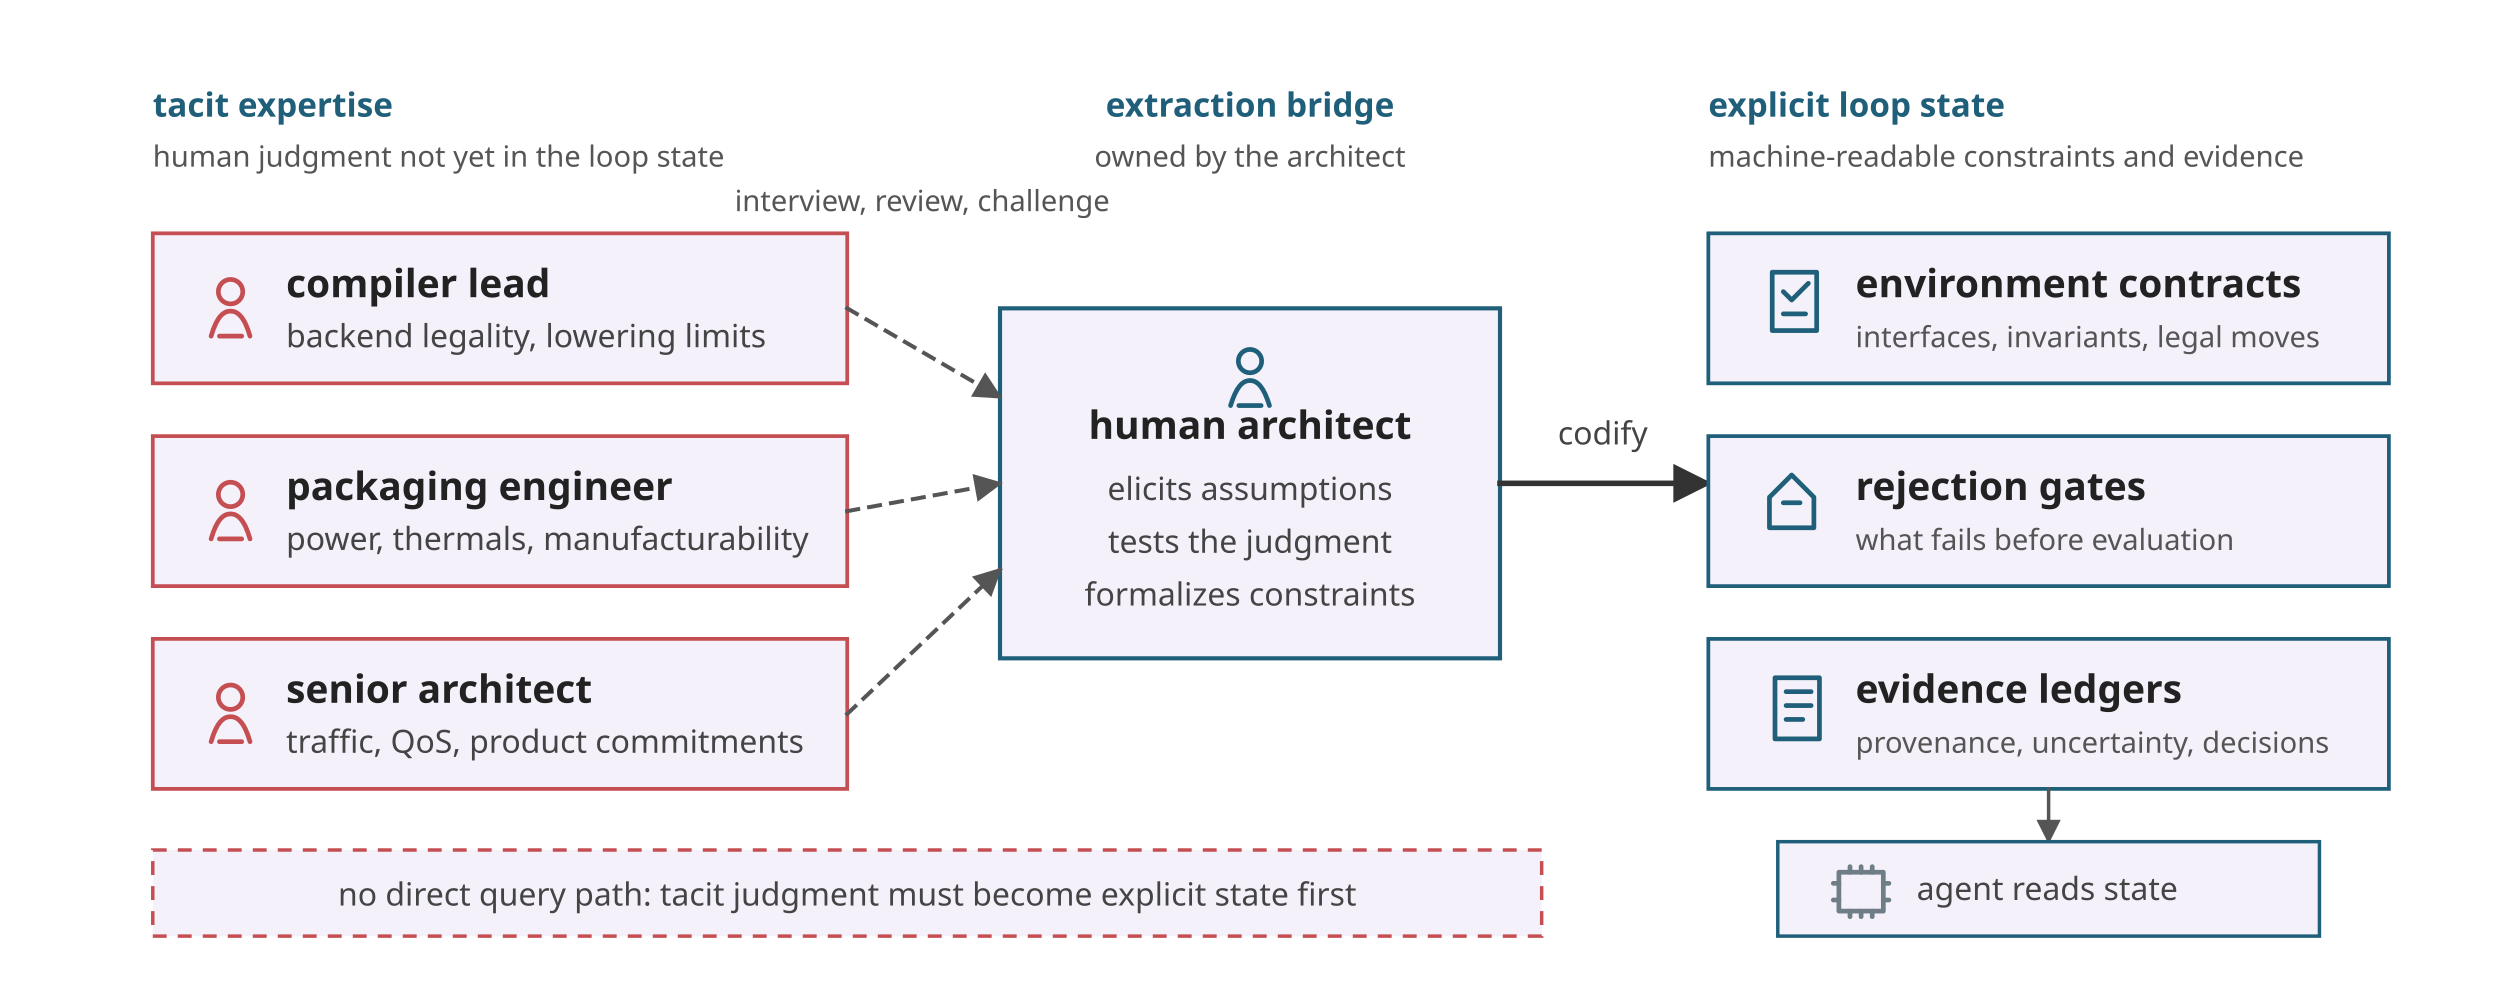
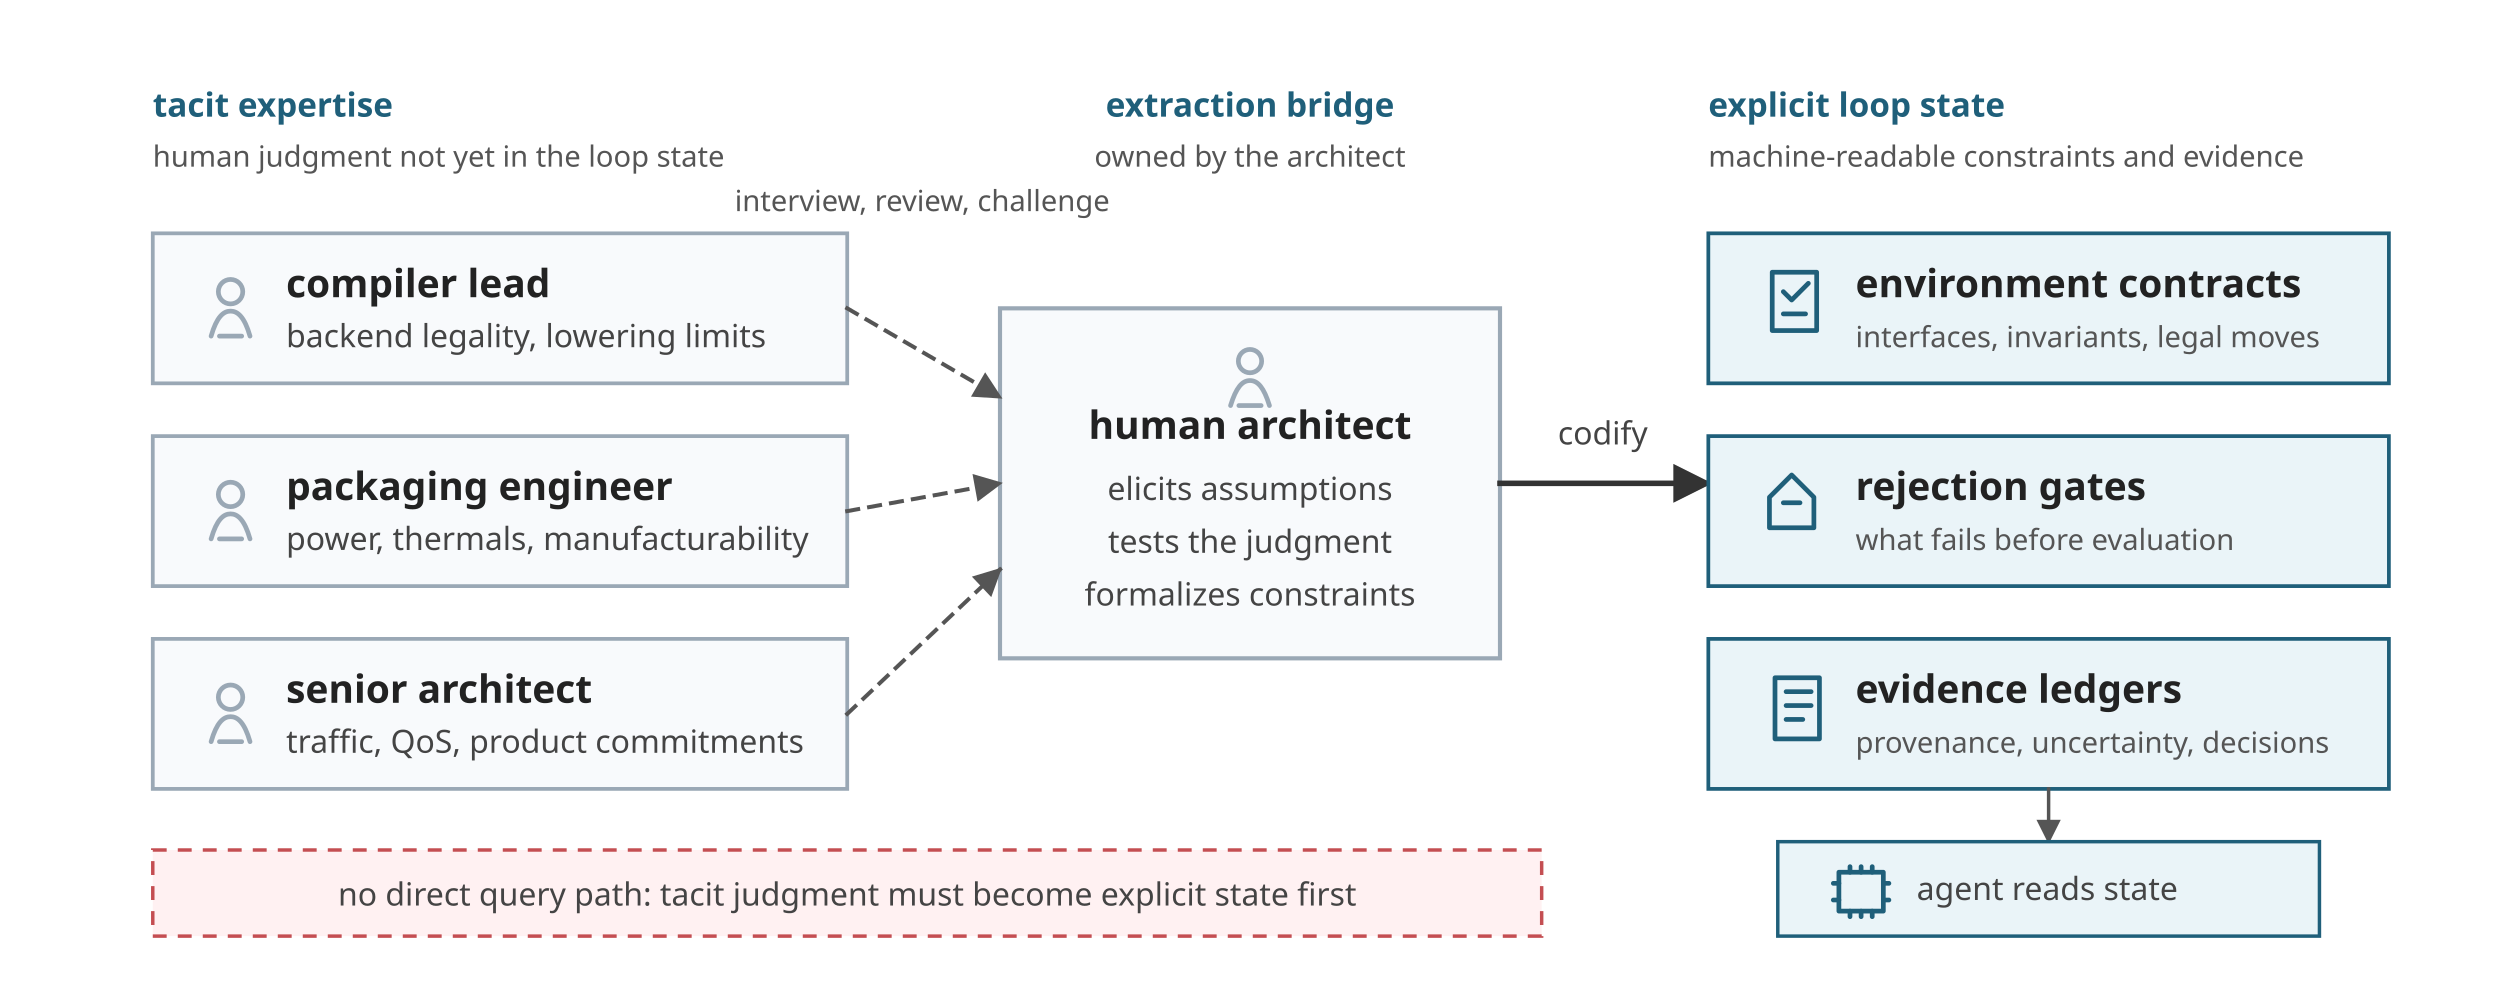
<svg xmlns="http://www.w3.org/2000/svg" viewBox="0 0 900 360" role="img">
  <defs>
    <marker id="arrow" viewBox="0 0 10 10" refX="9" refY="5" markerWidth="7" markerHeight="7" orient="auto">
      <path d="M 0 0 L 10 5 L 0 10 z" fill="#333333" />
    </marker>
    <marker id="arrow-muted" viewBox="0 0 10 10" refX="9" refY="5" markerWidth="7" markerHeight="7" orient="auto">
      <path d="M 0 0 L 10 5 L 0 10 z" fill="#555555" />
    </marker>
    <style>
      .font { font-family: sans-serif; }
      .label { font-size: 14px; font-weight: 700; fill: #222222; }
      .small { font-size: 11.5px; fill: #444444; }
      .micro { font-size: 10.5px; fill: #555555; }
      .note { font-size: 12px; font-weight: 700; fill: #1F5F7A; }
-       .tacit { fill: #F4F1FA; stroke: #C44E52; stroke-width: 1.35; }
-       .bridge { fill: #F4F1FA; stroke: #1F5F7A; stroke-width: 1.5; }
-       .state { fill: #F4F1FA; stroke: #1F5F7A; stroke-width: 1.35; }
-       .record { fill: #F4F1FA; stroke: #1F5F7A; stroke-width: 1.25; }
-       .warning { fill: #F4F1FA; stroke: #C44E52; stroke-width: 1.25; stroke-dasharray: 5,4; }
+       .tacit { fill: #F8FAFC; stroke: #9AA8B5; stroke-width: 1.35; }
+       .bridge { fill: #F8FAFC; stroke: #9AA8B5; stroke-width: 1.5; }
+       .state { fill: #EAF4F8; stroke: #1F5F7A; stroke-width: 1.35; }
+       .record { fill: #EAF4F8; stroke: #1F5F7A; stroke-width: 1.25; }
+       .warning { fill: #FFF1F2; stroke: #C44E52; stroke-width: 1.25; stroke-dasharray: 5,4; }
      .arrow { stroke: #333333; stroke-width: 2; fill: none; stroke-linecap: square; stroke-linejoin: miter; }
      .muted-arrow { stroke: #555555; stroke-width: 1.45; fill: none; stroke-linecap: square; stroke-linejoin: miter; stroke-dasharray: 4,4; }
      .thin { stroke: #555555; stroke-width: 1.25; fill: none; stroke-linecap: square; stroke-linejoin: miter; }
      .glyph { fill: none; stroke: currentColor; stroke-width: 1.7; stroke-linecap: round; stroke-linejoin: round; }
-       .glyph-tacit { color: #C44E52; }
-       .glyph-bridge { color: #1F5F7A; }
+       .glyph-tacit { color: #9AA8B5; }
+       .glyph-bridge { color: #9AA8B5; }
      .glyph-state { color: #1F5F7A; }
-       .glyph-record { color: #6F7E86; }
+       .glyph-record { color: #1F5F7A; }
    </style>
  </defs>
  <rect width="900" height="360" fill="#FFFFFF" />
  <g class="font">
    <text class="note" x="55" y="42">tacit expertise</text>
    <text class="micro" x="55" y="60">human judgment not yet in the loop state</text>
    <text class="note" x="450" y="42" text-anchor="middle">extraction bridge</text>
    <text class="micro" x="450" y="60" text-anchor="middle">owned by the architect</text>
    <text class="note" x="615" y="42">explicit loop state</text>
    <text class="micro" x="615" y="60">machine-readable constraints and evidence</text>
    <rect class="tacit" x="55" y="84" width="250" height="54" />
    <g class="glyph glyph-tacit" transform="translate(74 99)">
      <circle cx="9" cy="6" r="4.4" />
      <path d="M 2 22 C 4 15, 6.5 13, 9 13 C 11.5 13, 14 15, 16 22" />
      <path d="M 5 22 L 13 22" />
    </g>
    <text class="label" x="103" y="107">compiler lead</text>
    <text class="small" x="103" y="125">backend legality, lowering limits</text>
    <rect class="tacit" x="55" y="157" width="250" height="54" />
    <g class="glyph glyph-tacit" transform="translate(74 172)">
      <circle cx="9" cy="6" r="4.4" />
      <path d="M 2 22 C 4 15, 6.5 13, 9 13 C 11.5 13, 14 15, 16 22" />
      <path d="M 5 22 L 13 22" />
    </g>
    <text class="label" x="103" y="180">packaging engineer</text>
    <text class="small" x="103" y="198">power, thermals, manufacturability</text>
    <rect class="tacit" x="55" y="230" width="250" height="54" />
    <g class="glyph glyph-tacit" transform="translate(74 245)">
      <circle cx="9" cy="6" r="4.4" />
      <path d="M 2 22 C 4 15, 6.5 13, 9 13 C 11.5 13, 14 15, 16 22" />
      <path d="M 5 22 L 13 22" />
    </g>
    <text class="label" x="103" y="253">senior architect</text>
    <text class="small" x="103" y="271">traffic, QoS, product commitments</text>
    <rect class="bridge" x="360" y="111" width="180" height="126" />
    <g class="glyph glyph-bridge" transform="translate(440 124)">
      <circle cx="10" cy="6" r="4.2" />
      <path d="M 3 22 C 5 15.5, 7.2 13, 10 13 C 12.8 13, 15 15.5, 17 22" />
      <path d="M 6 22 L 14 22" />
    </g>
    <text class="label" x="450" y="158" text-anchor="middle">human architect</text>
    <text class="small" x="450" y="180" text-anchor="middle">elicits assumptions</text>
    <text class="small" x="450" y="199" text-anchor="middle">tests the judgment</text>
    <text class="small" x="450" y="218" text-anchor="middle">formalizes constraints</text>
    <path class="muted-arrow" d="M 305 111 L 360 143" marker-end="url(#arrow-muted)" />
    <path class="muted-arrow" d="M 305 184 L 360 174" marker-end="url(#arrow-muted)" />
    <path class="muted-arrow" d="M 305 257 L 360 205" marker-end="url(#arrow-muted)" />
    <text class="micro" x="332" y="76" text-anchor="middle">interview, review, challenge</text>
    <line class="arrow" x1="540" y1="174" x2="615" y2="174" marker-end="url(#arrow)" />
    <text class="small" x="577" y="160" text-anchor="middle">codify</text>
    <rect class="state" x="615" y="84" width="245" height="54" />
    <g class="glyph glyph-state" transform="translate(637 97)">
      <rect x="1" y="1" width="16" height="21" />
      <path d="M 5 8 L 8 11 L 14 5" />
      <path d="M 5 16 L 13 16" />
    </g>
    <text class="label" x="668" y="107">environment contracts</text>
    <text class="micro" x="668" y="125">interfaces, invariants, legal moves</text>
    <rect class="state" x="615" y="157" width="245" height="54" />
    <g class="glyph glyph-state" transform="translate(636 170)">
      <path d="M 9 1 L 17 9 L 17 20 L 1 20 L 1 9 Z" />
      <path d="M 6 11 L 12 11" />
    </g>
    <text class="label" x="668" y="180">rejection gates</text>
    <text class="micro" x="668" y="198">what fails before evaluation</text>
    <rect class="state" x="615" y="230" width="245" height="54" />
    <g class="glyph glyph-state" transform="translate(637 242)">
      <rect x="2" y="2" width="16" height="22" />
      <path d="M 6 7 L 15 7" />
      <path d="M 6 12 L 15 12" />
      <path d="M 6 17 L 12 17" />
    </g>
    <text class="label" x="668" y="253">evidence ledgers</text>
    <text class="micro" x="668" y="271">provenance, uncertainty, decisions</text>
    <line class="thin" x1="737.5" y1="284" x2="737.5" y2="303" marker-end="url(#arrow-muted)" />
    <rect class="record" x="640" y="303" width="195" height="34" />
    <g class="glyph glyph-record" transform="translate(660 312)">
      <rect x="2" y="2" width="16" height="14" />
      <path d="M 6 0 L 6 2" />
      <path d="M 10 0 L 10 2" />
      <path d="M 14 0 L 14 2" />
      <path d="M 6 16 L 6 18" />
      <path d="M 10 16 L 10 18" />
      <path d="M 14 16 L 14 18" />
      <path d="M 0 6 L 2 6" />
      <path d="M 0 12 L 2 12" />
      <path d="M 18 6 L 20 6" />
      <path d="M 18 12 L 20 12" />
    </g>
    <text class="small" x="690" y="324">agent reads state</text>
    <rect class="warning" x="55" y="306" width="500" height="31" />
    <text class="small" x="305" y="326" text-anchor="middle">no direct query path: tacit judgment must become explicit state first</text>
  </g>
</svg>
